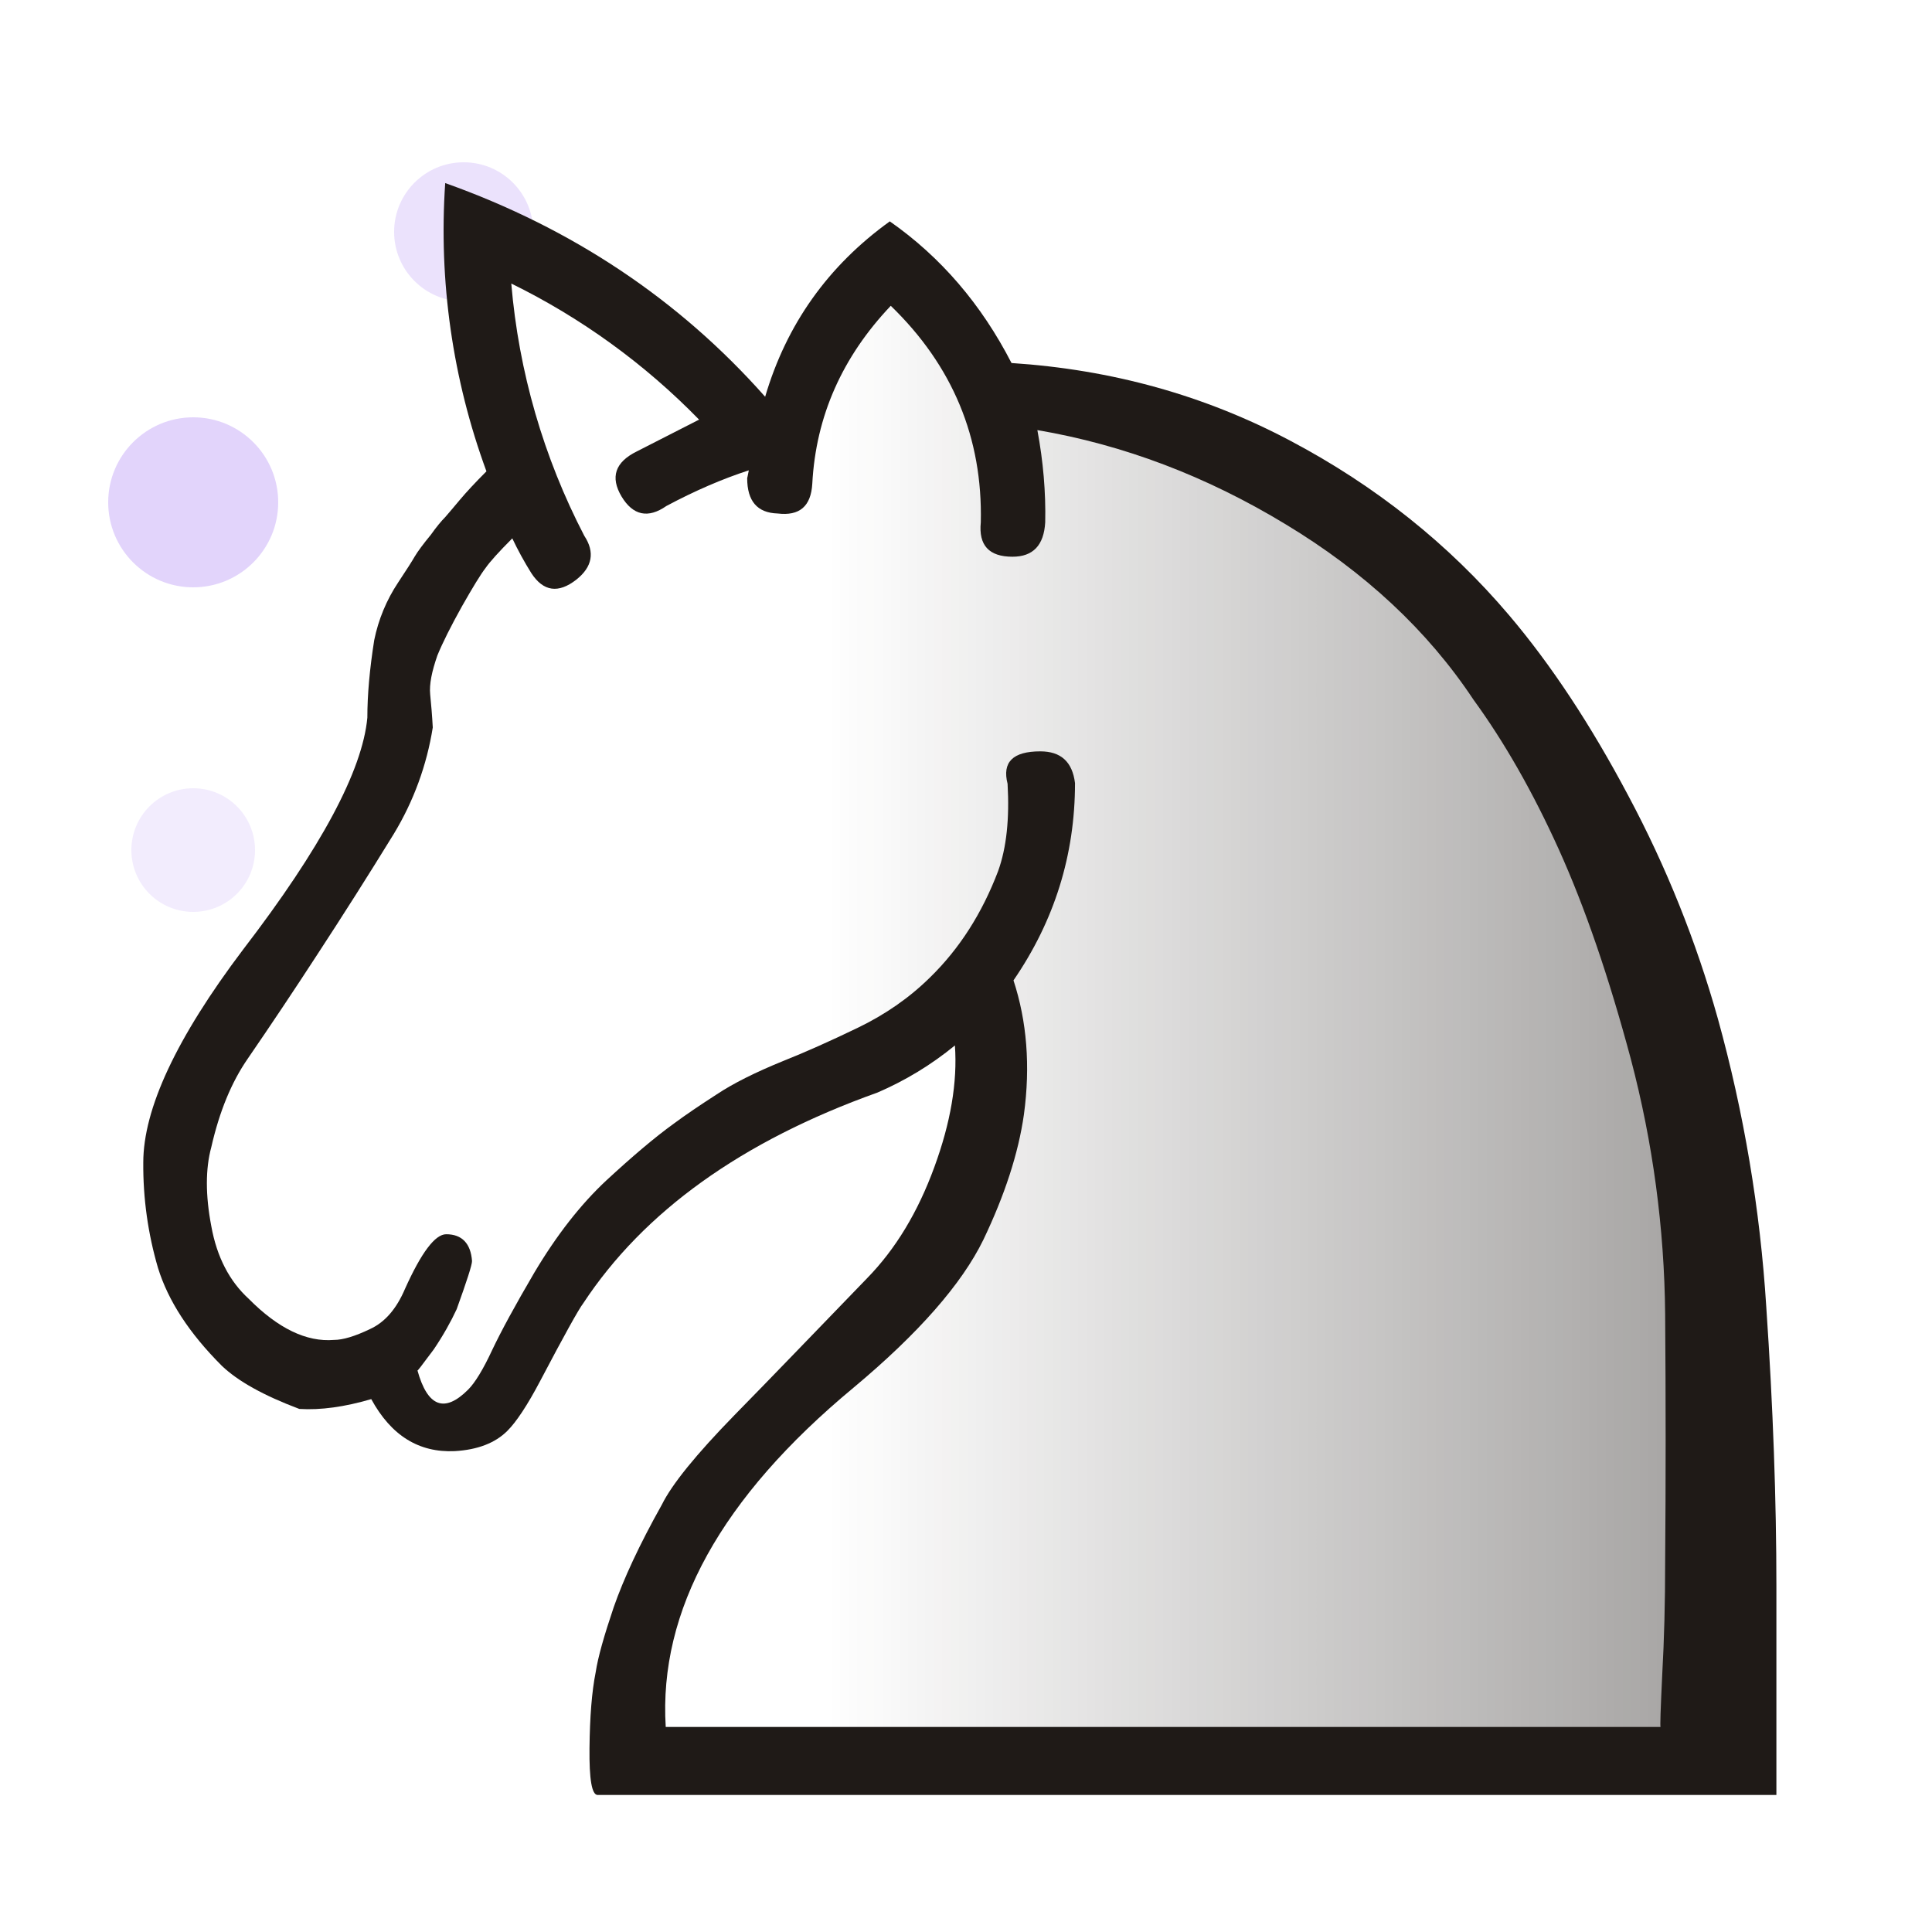
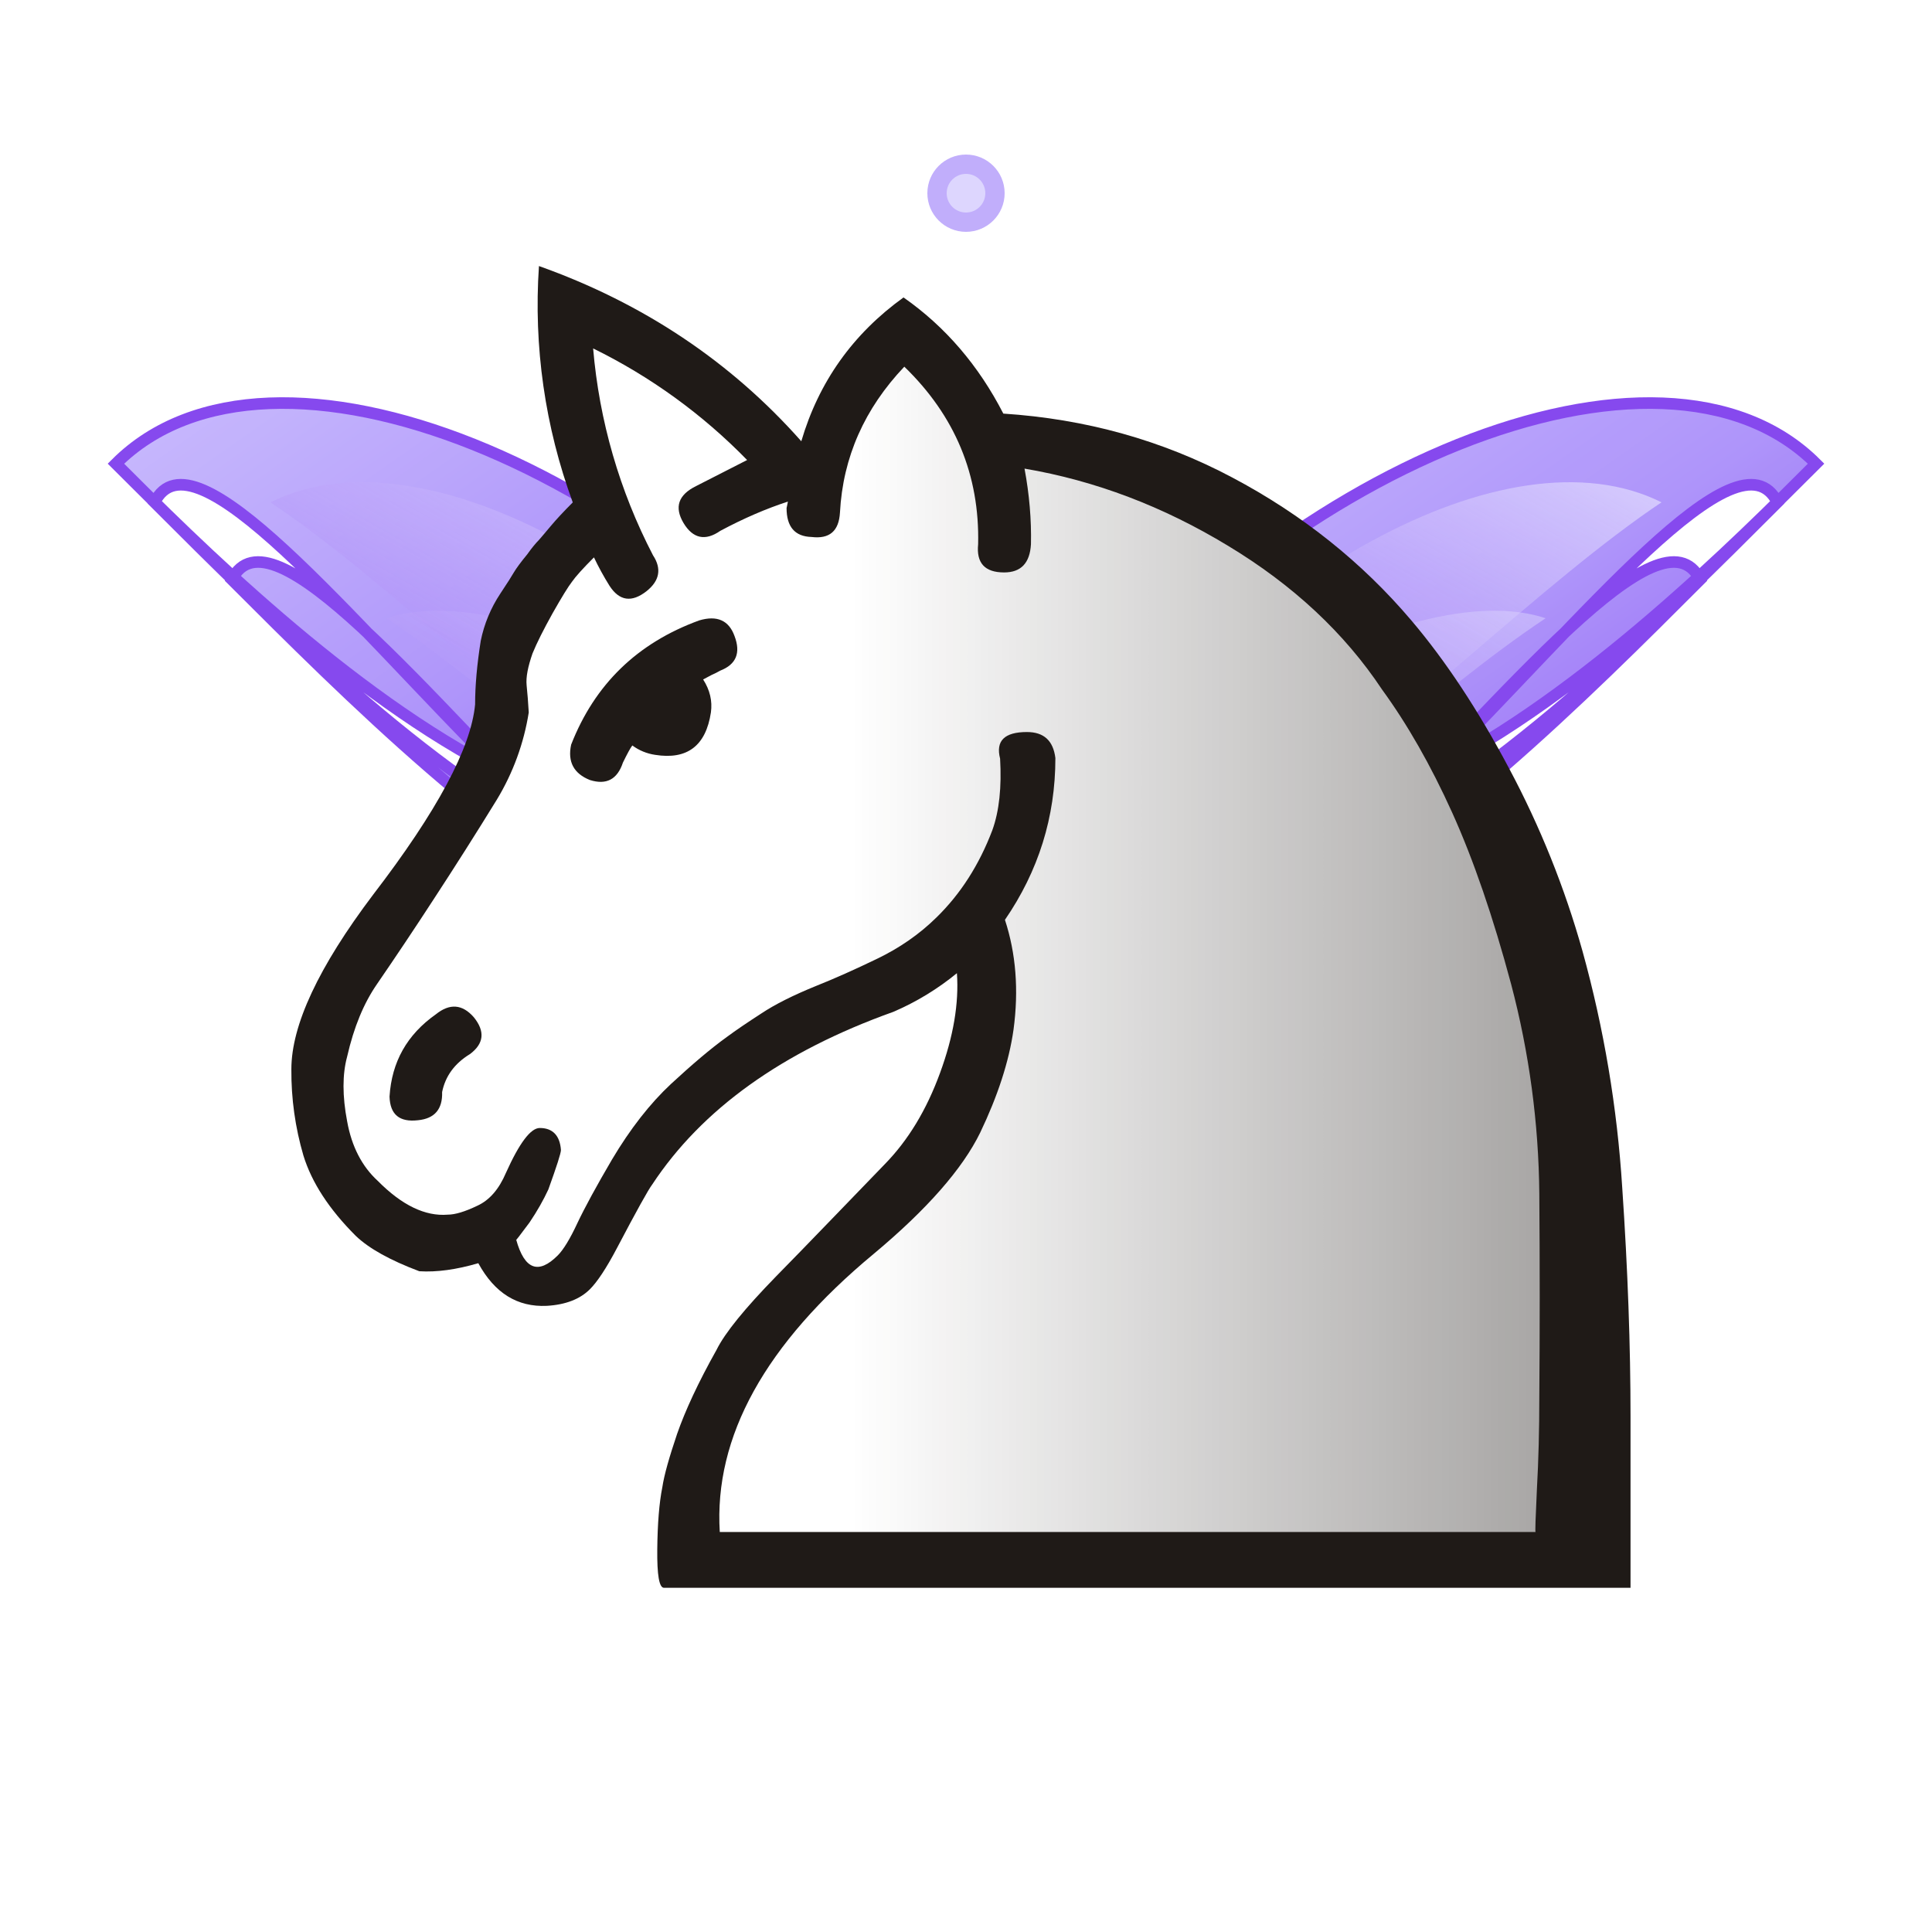
- <svg xmlns="http://www.w3.org/2000/svg" clip-rule="evenodd" fill-rule="evenodd" height="50mm" image-rendering="optimizeQuality" shape-rendering="geometricPrecision" viewBox="0 0 50 50" width="50mm">
+ <svg xmlns="http://www.w3.org/2000/svg" viewBox="0 0 50 50" width="50mm" height="50mm" clip-rule="evenodd" fill-rule="evenodd" image-rendering="optimizeQuality" shape-rendering="geometricPrecision">
  <defs>
-     <linearGradient id="a" gradientUnits="userSpaceOnUse" x1="21.4" x2="77.6" y1="37.3" y2="37.3">
+     <linearGradient id="wPg-body" gradientUnits="userSpaceOnUse" x1="21.4" x2="77.6" y1="37.3" y2="37.3">
      <stop offset="0" stop-color="#fff" />
      <stop offset="1" stop-color="#fff" stop-opacity="0" />
    </linearGradient>
+     <linearGradient id="wPg-wing" x1="0" y1="0" x2="1" y2="1">
+       <stop offset="0" stop-color="#c4b5fd" />
+       <stop offset="0.5" stop-color="#a78bfa" />
+       <stop offset="1" stop-color="#7c3aed" />
+     </linearGradient>
+     <linearGradient id="wPg-wing2" x1="1" y1="0" x2="0" y2="1">
+       <stop offset="0" stop-color="#ddd6fe" stop-opacity="0.8" />
+       <stop offset="1" stop-color="#8b5cf6" stop-opacity="0.4" />
+     </linearGradient>
  </defs>
-   <circle cx="5" cy="13" r="2.2" fill="#7c3aed" opacity="0.22" />
-   <circle cx="12" cy="6" r="1.8" fill="#7c3aed" opacity="0.15" />
-   <circle cx="5" cy="22" r="1.6" fill="#7c3aed" opacity="0.1" />
-   <path d="M26.178 9.395c2.6.17 5.004.838 7.222 2.015 2.21 1.169 4.098 2.676 5.656 4.513 1.092 1.287 2.117 2.845 3.082 4.665a28.684 28.684 0 0 1 2.32 5.774 36.511 36.511 0 0 1 1.253 7.46c.177 2.599.262 5.012.262 7.23v5.402H15.468c-.153 0-.22-.407-.212-1.21.009-.814.06-1.466.16-1.965.06-.398.221-.957.467-1.685.254-.728.66-1.609 1.244-2.65.263-.534.89-1.304 1.88-2.32.999-1.016 2.133-2.201 3.429-3.539.745-.762 1.32-1.719 1.744-2.879.423-1.151.601-2.201.533-3.15a8.37 8.37 0 0 1-2.006 1.22c-3.505 1.253-6.045 3.073-7.612 5.452-.118.153-.49.822-1.117 2.015-.33.627-.618 1.059-.847 1.287-.313.314-.77.491-1.363.525-.923.043-1.643-.398-2.16-1.346-.693.203-1.312.288-1.862.254-.923-.347-1.592-.72-2.006-1.117-.847-.847-1.389-1.685-1.651-2.532a9.43 9.43 0 0 1-.381-2.726c0-1.389.855-3.226 2.582-5.512 2.015-2.625 3.09-4.631 3.217-6.003 0-.593.06-1.261.178-2.007a4.198 4.198 0 0 1 .618-1.49c.22-.33.364-.558.432-.677.076-.127.212-.313.415-.559.144-.203.27-.355.372-.457.093-.11.22-.254.373-.44.178-.212.406-.457.694-.745a18.06 18.06 0 0 1-1.067-7.46c3.285 1.169 6.054 3.015 8.28 5.53.551-1.872 1.626-3.387 3.226-4.539 1.321.923 2.371 2.15 3.15 3.666z" fill="#1f1a17" />
-   <path d="M42.976 44.693c-.017 0 0-.449.042-1.346.051-.906.076-1.88.076-2.921.017-2.066.017-4.2 0-6.41a26.837 26.837 0 0 0-.889-6.612c-.567-2.117-1.185-3.92-1.862-5.419-.678-1.498-1.414-2.785-2.21-3.878-1.185-1.786-2.811-3.302-4.86-4.538-2.049-1.244-4.19-2.057-6.426-2.438.152.813.22 1.609.203 2.387-.034.593-.313.89-.847.89-.61 0-.88-.297-.82-.89.05-2.184-.729-4.055-2.33-5.604-1.252 1.32-1.938 2.853-2.031 4.605-.034.585-.33.839-.898.77-.525-.016-.787-.32-.787-.914 0 0 .017-.067.042-.203-.677.22-1.388.525-2.133.923-.474.33-.864.246-1.16-.245-.297-.5-.17-.89.398-1.169.71-.364 1.244-.635 1.608-.821a17.634 17.634 0 0 0-4.86-3.522 17.31 17.31 0 0 0 1.889 6.528c.279.423.211.804-.204 1.134-.465.364-.855.313-1.168-.17a8.87 8.87 0 0 1-.491-.897c-.347.347-.584.61-.694.77-.119.153-.322.483-.61.991-.288.517-.5.94-.635 1.27-.144.415-.212.745-.186 1.008.025.254.05.533.067.855a7.61 7.61 0 0 1-1.007 2.752 133.71 133.71 0 0 1-1.998 3.15 127.607 127.607 0 0 1-1.787 2.675c-.415.601-.728 1.354-.94 2.286-.152.559-.152 1.244 0 2.04.144.805.475 1.431.966 1.88.762.77 1.498 1.126 2.21 1.067.228 0 .541-.093.93-.28.39-.178.687-.525.907-1.041.423-.94.779-1.414 1.067-1.414.406 0 .635.237.668.694 0 .102-.135.517-.397 1.245-.153.33-.348.677-.593 1.041-.322.432-.457.61-.423.542.262.948.702 1.11 1.312.5.178-.178.39-.525.618-1.016.237-.5.601-1.169 1.092-2.007.584-.982 1.202-1.77 1.863-2.388.66-.61 1.244-1.109 1.76-1.481.297-.22.661-.466 1.093-.745.432-.288 1.008-.576 1.736-.872.576-.229 1.219-.517 1.922-.856s1.329-.77 1.87-1.303c.763-.745 1.347-1.66 1.762-2.752.22-.61.296-1.363.245-2.26-.144-.56.136-.839.847-.839.533 0 .83.271.898.821 0 1.863-.534 3.565-1.592 5.106.347 1.058.44 2.218.27 3.471-.143 1.008-.499 2.091-1.05 3.243-.558 1.143-1.676 2.421-3.36 3.827-3.43 2.845-5.046 5.774-4.86 8.78h12.175z" fill="url(#a)" />
-   <path d="M41 4 A5 5 0 1 1 41 14 A3.2 3.2 0 1 0 41 4 Z" fill="#7c3aed" fill-rule="evenodd" opacity="0.88" />
+   <g transform="translate(25,22)" opacity="0.92">
+     <path d="M-2,-2 C-8,-10 -18,-14 -22,-10 C-20,-8 -16,-4 -12,-2 C-16,-6 -20,-11 -21,-9 C-18,-6 -14,-2 -10,0 C-14,-4 -18,-9 -19,-7 C-16,-4 -12,0 -8,2 C-6,3 -4,2 -2,0 Z" fill="url(#wPg-wing)" stroke="#7c3aed" stroke-width="0.3" />
+     <path d="M-3,-1 C-7,-7 -14,-11 -18,-9 C-15,-7 -11,-3 -8,-1 Z" fill="url(#wPg-wing2)" />
+     <path d="M-3,0 C-6,-4 -12,-7 -15,-6 C-12,-4 -9,-1 -6,1 Z" fill="url(#wPg-wing2)" opacity="0.6" />
+     <path d="M2,-2 C8,-10 18,-14 22,-10 C20,-8 16,-4 12,-2 C16,-6 20,-11 21,-9 C18,-6 14,-2 10,0 C14,-4 18,-9 19,-7 C16,-4 12,0 8,2 C6,3 4,2 2,0 Z" fill="url(#wPg-wing)" stroke="#7c3aed" stroke-width="0.3" />
+     <path d="M3,-1 C7,-7 14,-11 18,-9 C15,-7 11,-3 8,-1 Z" fill="url(#wPg-wing2)" />
+     <path d="M3,0 C6,-4 12,-7 15,-6 C12,-4 9,-1 6,1 Z" fill="url(#wPg-wing2)" opacity="0.6" />
+   </g>
+   <g transform="translate(4.5,3) scale(0.82)">
+     <path d="M26.178 9.395c2.6.17 5.004.838 7.222 2.015 2.21 1.169 4.098 2.676 5.656 4.513 1.092 1.287 2.117 2.845 3.082 4.665a28.684 28.684 0 0 1 2.32 5.774 36.511 36.511 0 0 1 1.253 7.46c.177 2.599.262 5.012.262 7.23v5.402H15.468c-.153 0-.22-.407-.212-1.21.009-.814.06-1.466.16-1.965.06-.398.221-.957.467-1.685.254-.728.66-1.609 1.244-2.65.263-.534.89-1.304 1.88-2.32.999-1.016 2.133-2.201 3.429-3.539.745-.762 1.32-1.719 1.744-2.879.423-1.151.601-2.201.533-3.15a8.37 8.37 0 0 1-2.006 1.22c-3.505 1.253-6.045 3.073-7.612 5.452-.118.153-.49.822-1.117 2.015-.33.627-.618 1.059-.847 1.287-.313.314-.77.491-1.363.525-.923.043-1.643-.398-2.16-1.346-.693.203-1.312.288-1.862.254-.923-.347-1.592-.72-2.006-1.117-.847-.847-1.389-1.685-1.651-2.532a9.43 9.43 0 0 1-.381-2.726c0-1.389.855-3.226 2.582-5.512 2.015-2.625 3.09-4.631 3.217-6.003 0-.593.06-1.261.178-2.007a4.198 4.198 0 0 1 .618-1.49c.22-.33.364-.558.432-.677.076-.127.212-.313.415-.559.144-.203.27-.355.372-.457.093-.11.22-.254.373-.44.178-.212.406-.457.694-.745a18.06 18.06 0 0 1-1.067-7.46c3.285 1.169 6.054 3.015 8.28 5.53.551-1.872 1.626-3.387 3.226-4.539 1.321.923 2.371 2.15 3.15 3.666z" fill="#1f1a17" />
+     <path d="M42.976 44.693c-.017 0 0-.449.042-1.346.051-.906.076-1.88.076-2.921.017-2.066.017-4.2 0-6.41a26.837 26.837 0 0 0-.889-6.612c-.567-2.117-1.185-3.92-1.862-5.419-.678-1.498-1.414-2.785-2.21-3.878-1.185-1.786-2.811-3.302-4.86-4.538-2.049-1.244-4.19-2.057-6.426-2.438.152.813.22 1.609.203 2.387-.034.593-.313.89-.847.89-.61 0-.88-.297-.82-.89.05-2.184-.729-4.055-2.33-5.604-1.252 1.32-1.938 2.853-2.031 4.605-.034.585-.33.839-.898.77-.525-.016-.787-.32-.787-.914 0 0 .017-.067.042-.203-.677.22-1.388.525-2.133.923-.474.33-.864.246-1.16-.245-.297-.5-.17-.89.398-1.169.71-.364 1.244-.635 1.608-.821a17.634 17.634 0 0 0-4.86-3.522 17.31 17.31 0 0 0 1.889 6.528c.279.423.211.804-.204 1.134-.465.364-.855.313-1.168-.17a8.87 8.87 0 0 1-.491-.897c-.347.347-.584.61-.694.77-.119.153-.322.483-.61.991-.288.517-.5.94-.635 1.27-.144.415-.212.745-.186 1.008.025.254.05.533.067.855a7.61 7.61 0 0 1-1.007 2.752 133.71 133.71 0 0 1-1.998 3.15 127.607 127.607 0 0 1-1.787 2.675c-.415.601-.728 1.354-.94 2.286-.152.559-.152 1.244 0 2.04.144.805.475 1.431.966 1.88.762.77 1.498 1.126 2.21 1.067.228 0 .541-.093.93-.28.39-.178.687-.525.907-1.041.423-.94.779-1.414 1.067-1.414.406 0 .635.237.668.694 0 .102-.135.517-.397 1.245-.153.33-.348.677-.593 1.041-.322.432-.457.61-.423.542.262.948.702 1.11 1.312.5.178-.178.39-.525.618-1.016.237-.5.601-1.169 1.092-2.007.584-.982 1.202-1.77 1.863-2.388.66-.61 1.244-1.109 1.76-1.481.297-.22.661-.466 1.093-.745.432-.288 1.008-.576 1.736-.872.576-.229 1.219-.517 1.922-.856s1.329-.77 1.87-1.303c.763-.745 1.347-1.66 1.762-2.752.22-.61.296-1.363.245-2.26-.144-.56.136-.839.847-.839.533 0 .83.271.898.821 0 1.863-.534 3.565-1.592 5.106.347 1.058.44 2.218.27 3.471-.143 1.008-.499 2.091-1.05 3.243-.558 1.143-1.676 2.421-3.36 3.827-3.43 2.845-5.046 5.774-4.86 8.78h12.175zM9.338 29.613c-.483.297-.77.695-.872 1.194.017.542-.237.839-.762.89-.584.067-.88-.178-.898-.746.068-1.092.55-1.955 1.465-2.599.432-.347.83-.322 1.194.093.364.449.322.838-.127 1.169zm7.366-11.827c.212.33.296.677.245 1.041-.16 1.058-.753 1.499-1.76 1.338a1.596 1.596 0 0 1-.72-.296c-.06.076-.161.262-.297.541-.178.534-.525.712-1.041.55-.508-.202-.711-.575-.593-1.117.745-1.905 2.091-3.209 4.039-3.92.567-.17.94 0 1.117.491.204.534.051.898-.448 1.092a2.745 2.745 0 0 1-.271.136c-.085.042-.17.093-.271.144z" fill="url(#wPg-body)" />
+   </g>
+   <circle cx="25" cy="5" r="1" fill="#a78bfa" opacity="0.7" />
+   <circle cx="25" cy="5" r="0.5" fill="#ddd6fe" />
</svg>
